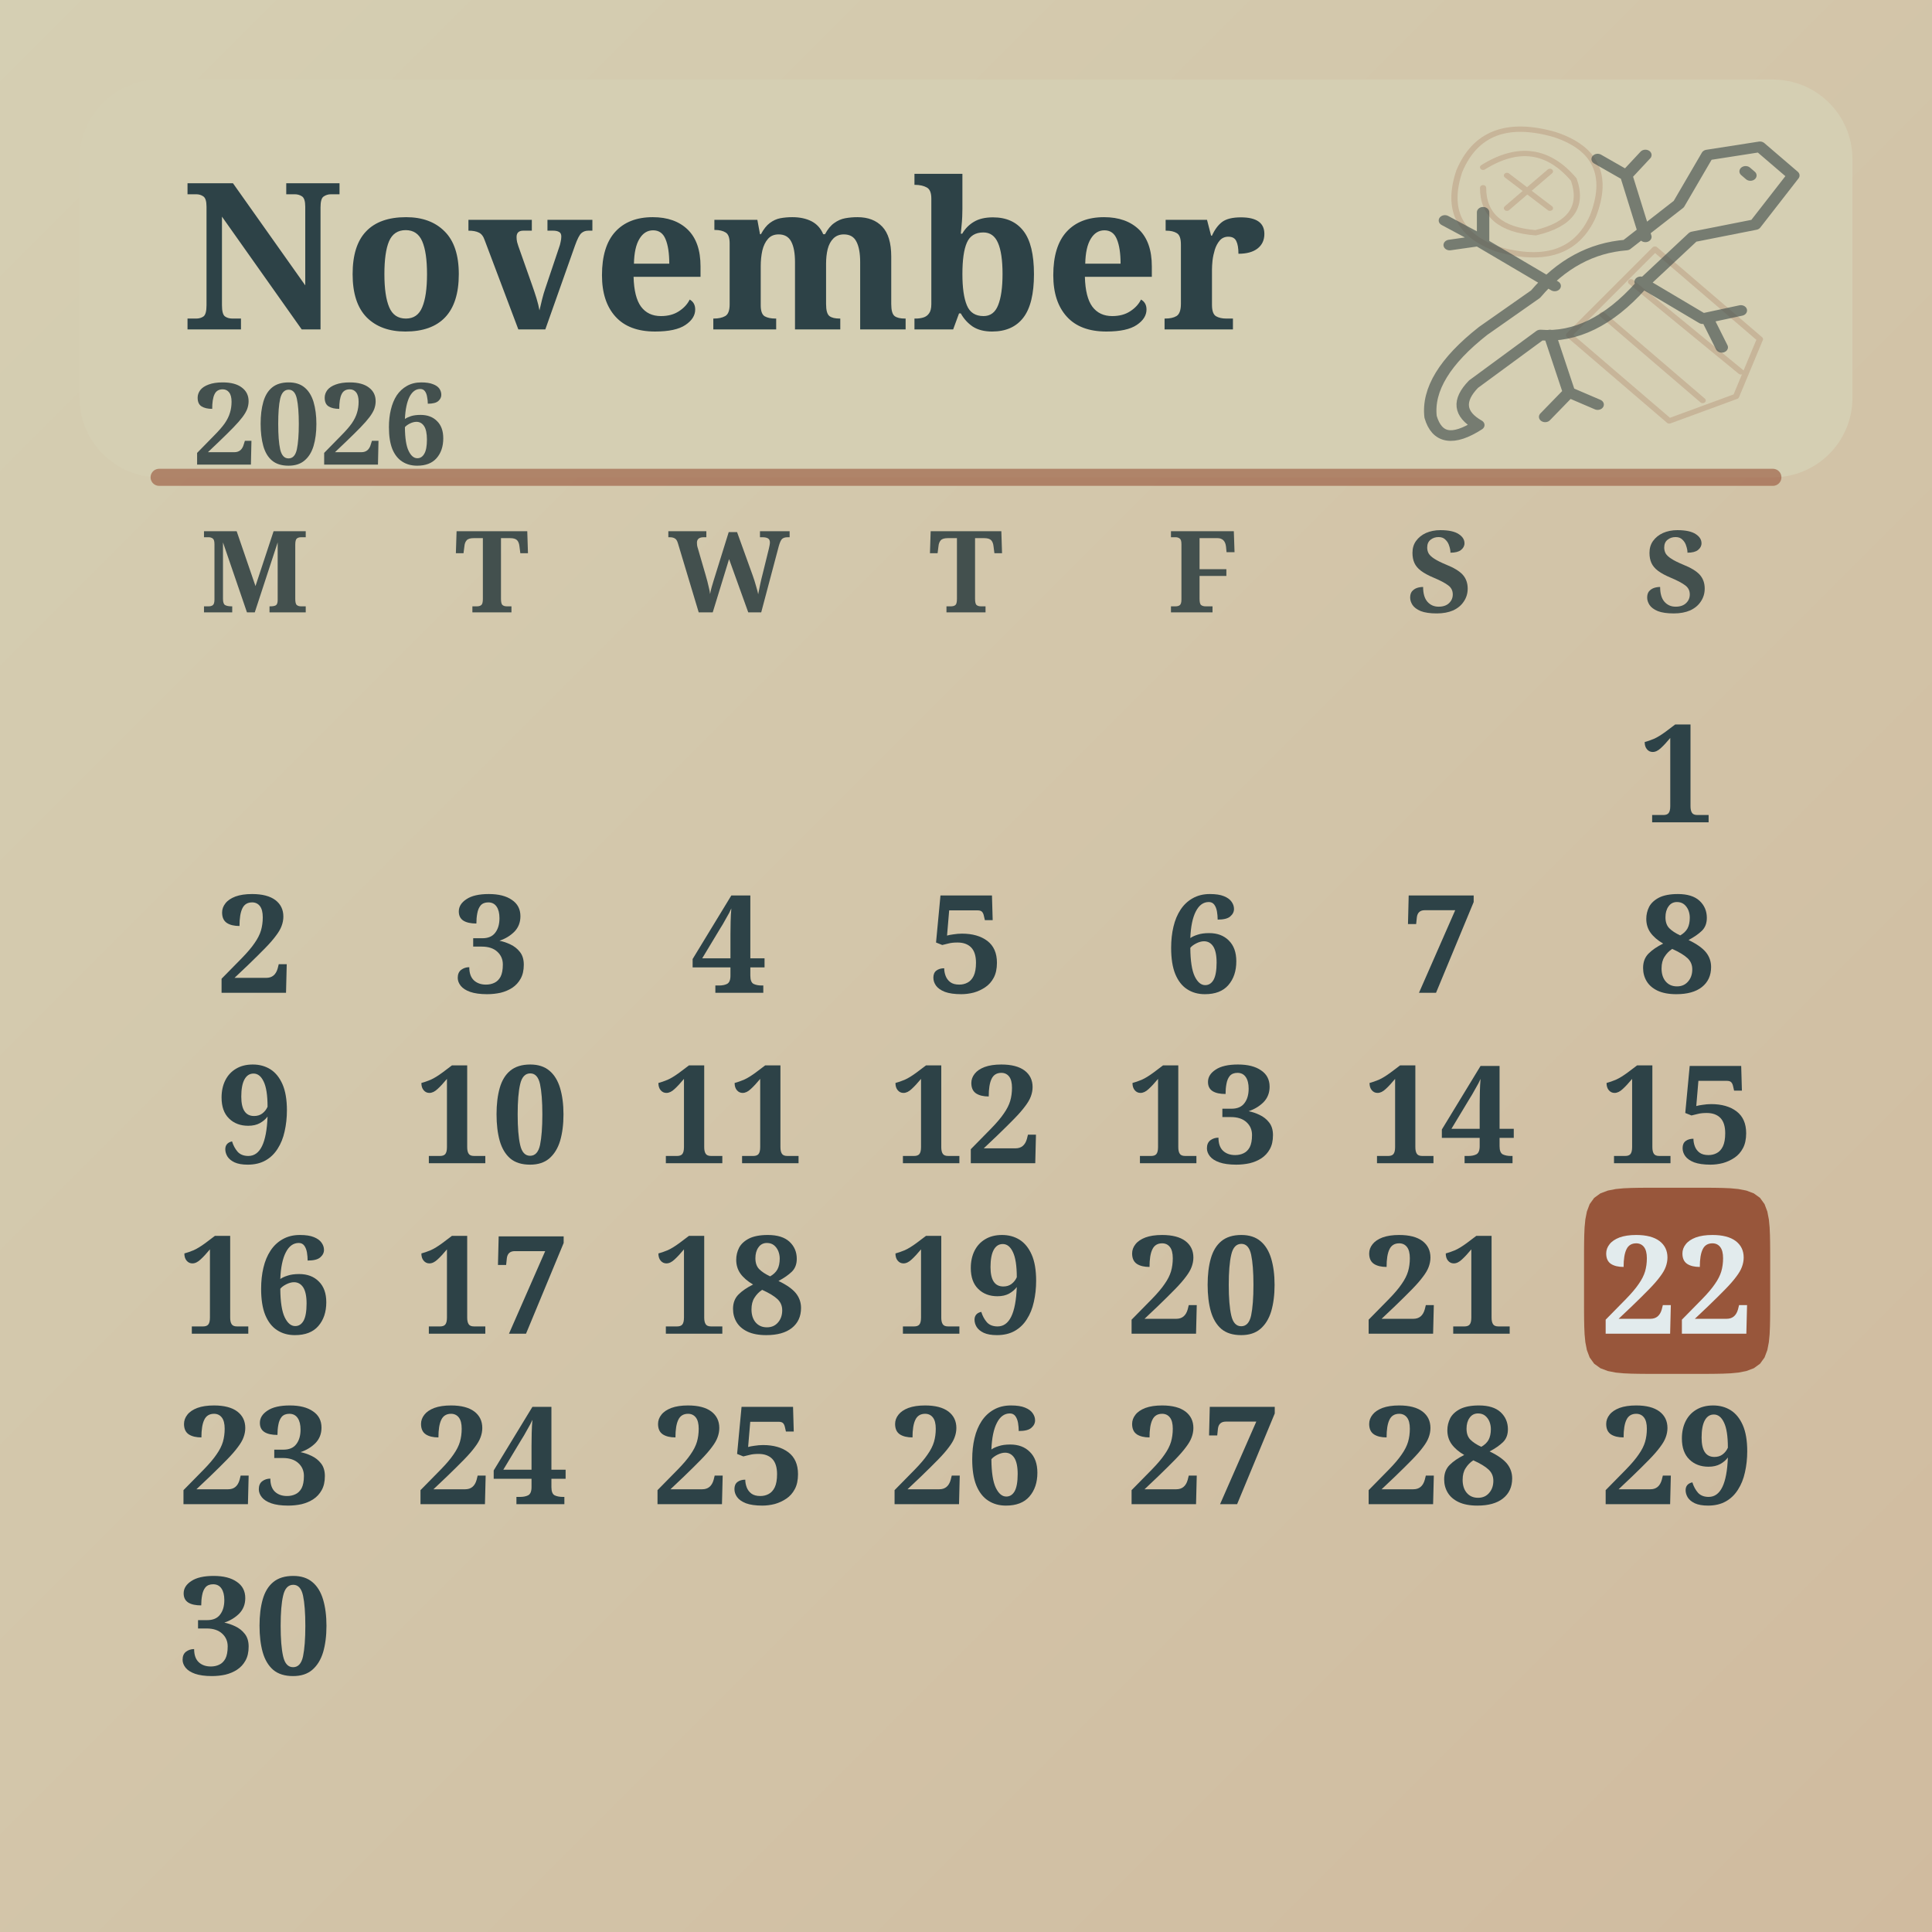
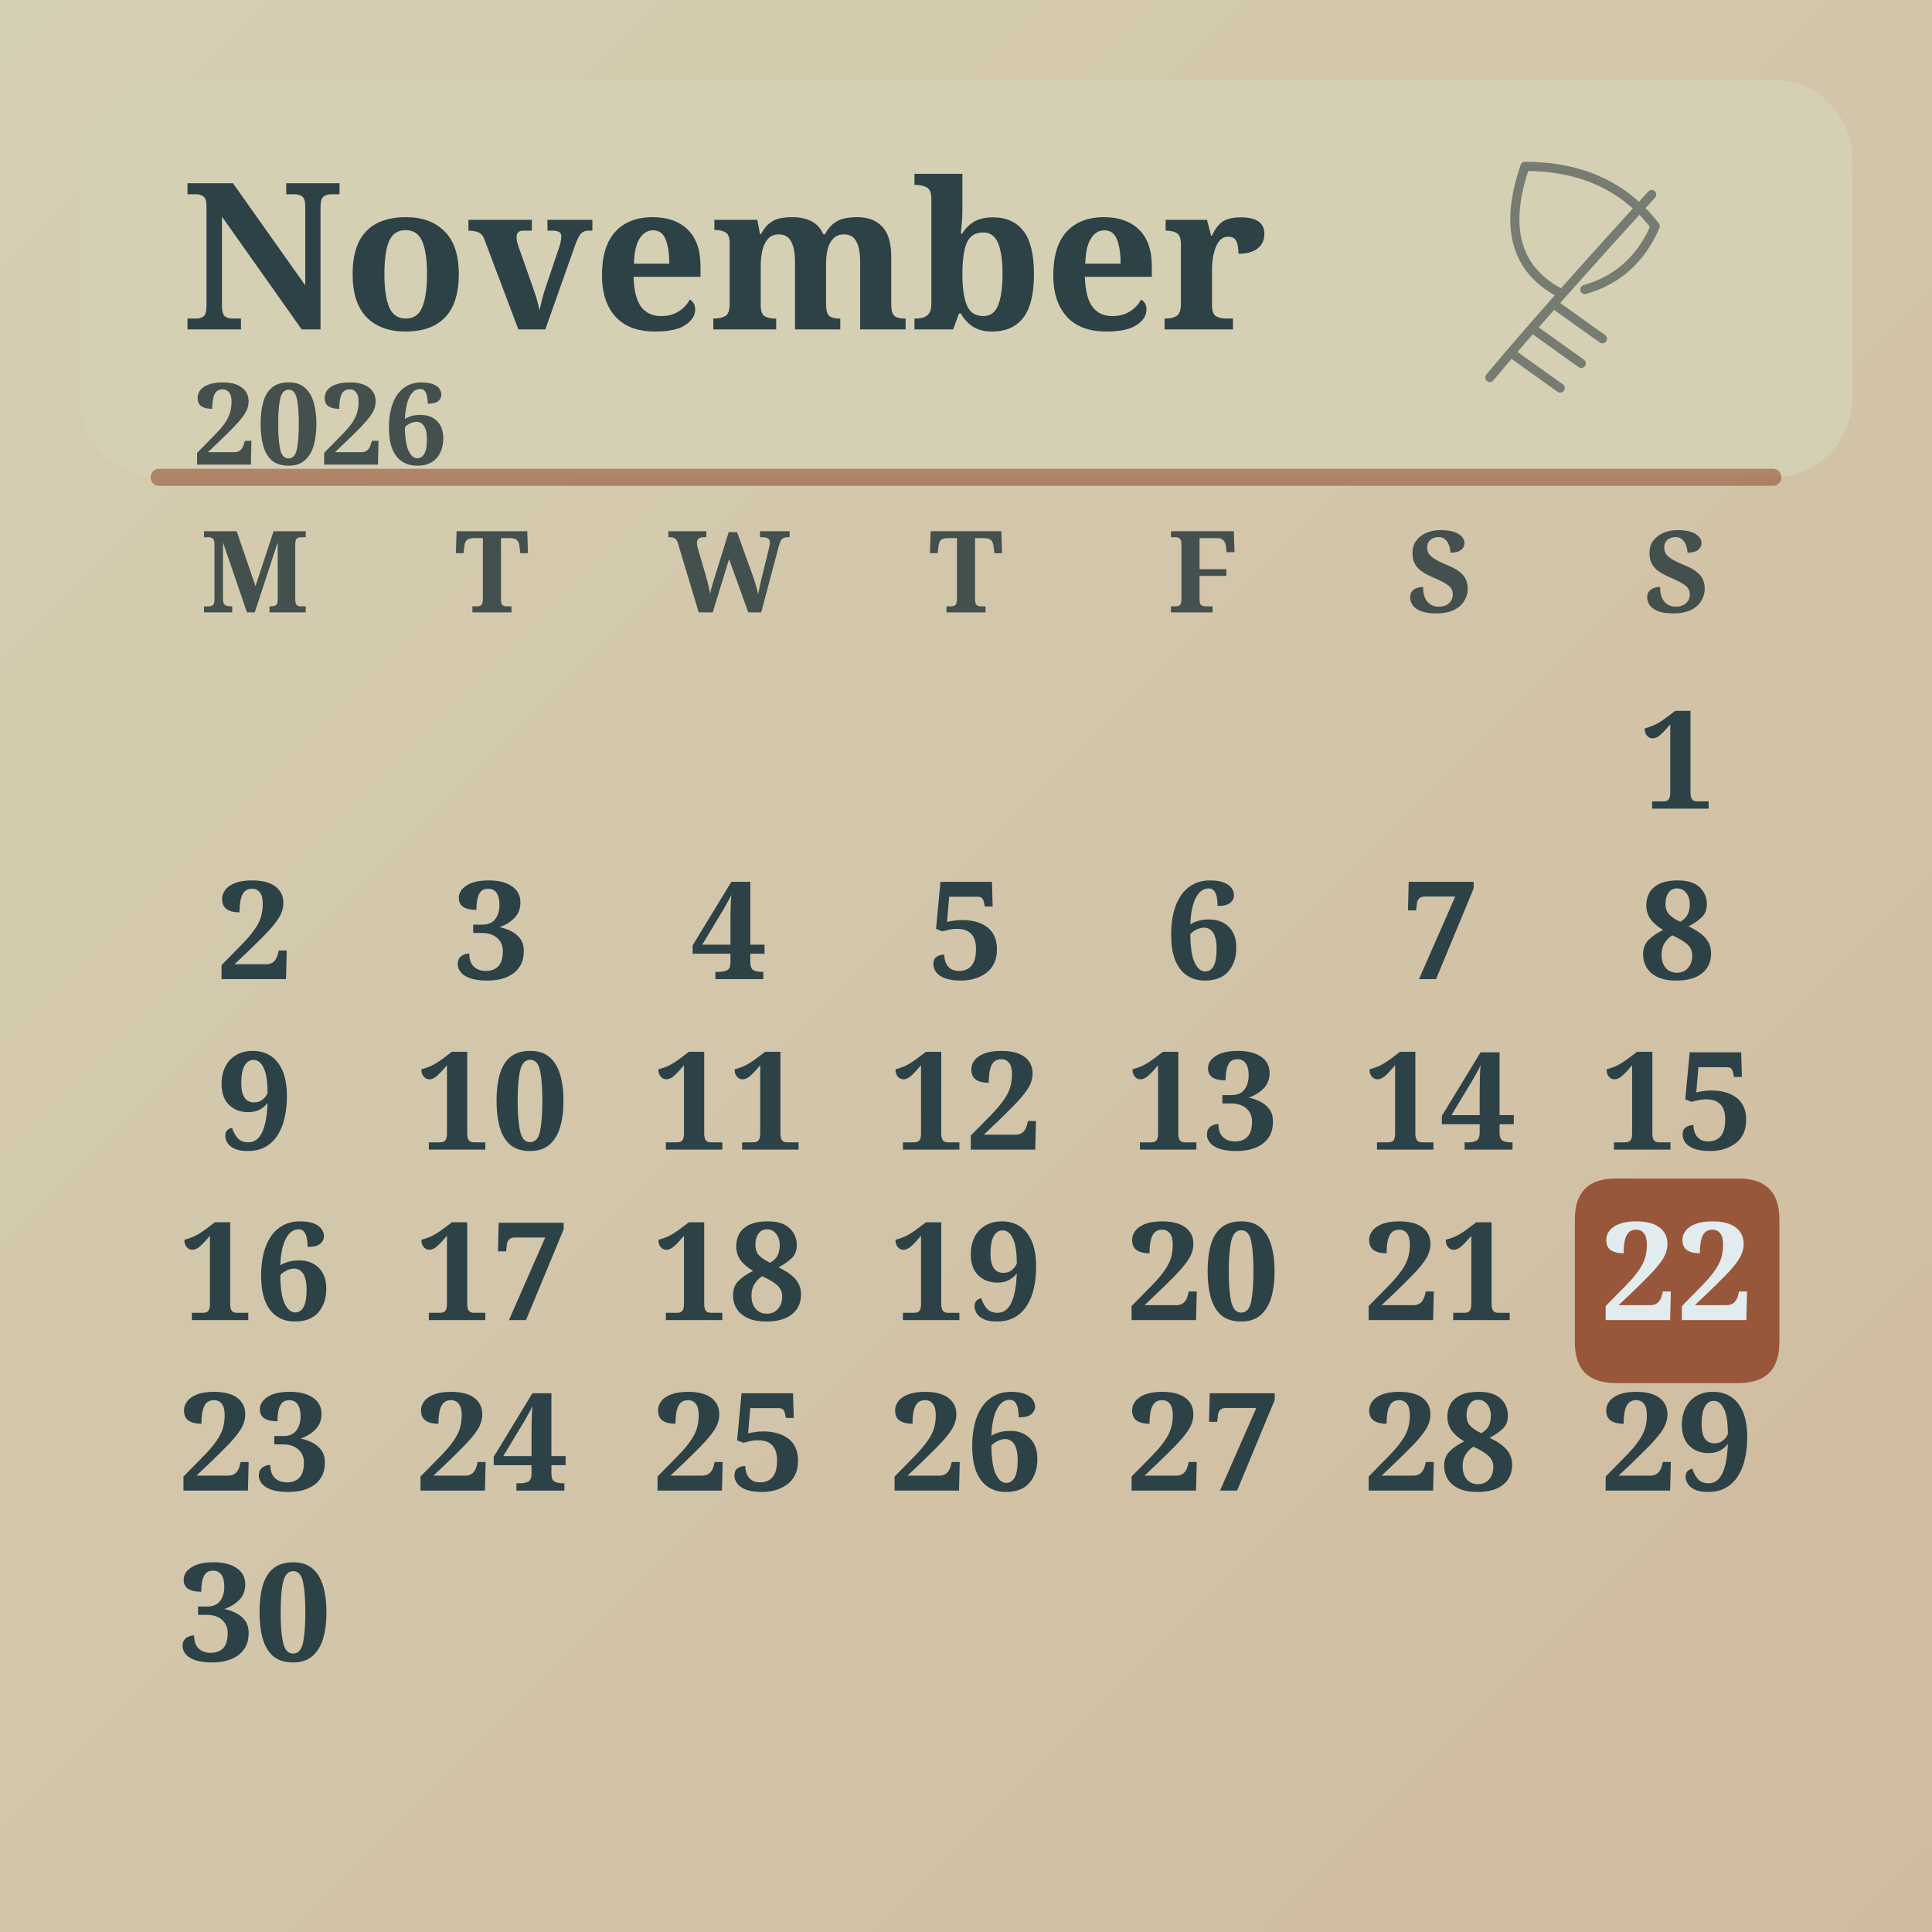
<svg xmlns="http://www.w3.org/2000/svg" width="170" height="170" viewBox="0 0 170 170">
  <defs>
    <linearGradient id="paint" x1="0" y1="0" x2="1" y2="1">
      <stop stop-color="#D5CFB3" />
      <stop offset="1" stop-color="#D0BB9F" />
    </linearGradient>
  </defs>
  <rect width="170" height="170" fill="url(#paint)" />
  <g font-family="Georgia,serif" style="font-variant-numeric:tabular-nums">
    <rect x="7" y="7" width="156" height="35" rx="7" fill="#D5CFB3" opacity="1" />
    <line x1="14" y1="42" x2="156" y2="42" stroke="#98563B" opacity="0.62" stroke-width="1.5" stroke-linecap="round" />
-     <path d="M 20 28 Q 25 14 40 19 Q 53 24 48 39 Q 43 52 28 47 Q 16 42 20 28 Z M 25 27 Q 36 19 44 30 Q 47 40 36 43 Q 25 42 25 32 M 61 47 L 83 69 L 78 83 L 64 89 L 43 68 Z M 50 63 L 71 84 M 56 55 L 79 77 M 30 29 L 39 37 M 39 28 L 30 37" transform="translate(120 5) scale(0.42 0.36)" fill="none" stroke="#98563B" stroke-width="1.3" stroke-linecap="round" stroke-linejoin="round" opacity="0.22" />
-     <path d="M 25 67 Q 13 78 14 88 Q 16 96 24 90 Q 18 86 23 80 L 37 68 Q 48 69 58 56 L 69 44 L 82 41 L 90 29 L 83 22 L 72 24 L 66 36 L 55 46 Q 44 47 36 58 L 25 67 M 40 56 L 24 45 L 18 46 M 25 45 L 25 38 M 25 45 L 17 40 M 59 44 L 55 29 L 59 24 M 55 29 L 49 25 M 58 55 L 71 64 L 79 62 M 72 64 L 75 71 M 39 68 L 43 82 L 49 85 M 43 82 L 38 88 M 80 28 L 81 29" transform="translate(120 5) scale(0.42 0.36)" fill="none" stroke="#43504E" stroke-width="2.6" stroke-linecap="round" stroke-linejoin="round" opacity="0.65" />
+     <path d="M 18 83 Q 33 65 64 31 M 38 59 Q 19 49 28 23 Q 52 23 65 40 Q 59 54 45 58 M 24 76 L 38 86 M 30 69 L 44 79 M 36 62 L 50 72" transform="translate(125.52 7.52) scale(0.3096 0.3096)" fill="none" stroke="#43504E" stroke-width="2.6" stroke-linecap="round" stroke-linejoin="round" opacity="0.65" />
    <text x="16" y="22" font-size="18" font-weight="700" fill="#2D4247" text-anchor="start" dominant-baseline="central" alignment-baseline="central">November</text>
    <text x="17" y="37" font-size="10" font-weight="600" fill="#43504E" text-anchor="start" dominant-baseline="central" alignment-baseline="central">2026</text>
    <text x="22.429" y="50" font-size="10" font-weight="600" fill="#43504E" text-anchor="middle" dominant-baseline="central" alignment-baseline="central">M</text>
    <text x="43.286" y="50" font-size="10" font-weight="600" fill="#43504E" text-anchor="middle" dominant-baseline="central" alignment-baseline="central">T</text>
    <text x="64.143" y="50" font-size="10" font-weight="600" fill="#43504E" text-anchor="middle" dominant-baseline="central" alignment-baseline="central">W</text>
    <text x="85" y="50" font-size="10" font-weight="600" fill="#43504E" text-anchor="middle" dominant-baseline="central" alignment-baseline="central">T</text>
    <text x="105.857" y="50" font-size="10" font-weight="600" fill="#43504E" text-anchor="middle" dominant-baseline="central" alignment-baseline="central">F</text>
    <text x="126.714" y="50" font-size="10" font-weight="600" fill="#43504E" text-anchor="middle" dominant-baseline="central" alignment-baseline="central">S</text>
    <text x="147.571" y="50" font-size="10" font-weight="600" fill="#43504E" text-anchor="middle" dominant-baseline="central" alignment-baseline="central">S</text>
-     <text x="147.571" y="67.7" font-size="12" font-weight="550" fill="#2D4247" text-anchor="middle" dominant-baseline="central" alignment-baseline="central">1</text>
-     <text x="22.429" y="82.7" font-size="12" font-weight="550" fill="#2D4247" text-anchor="middle" dominant-baseline="central" alignment-baseline="central">2</text>
-     <text x="43.286" y="82.7" font-size="12" font-weight="550" fill="#2D4247" text-anchor="middle" dominant-baseline="central" alignment-baseline="central">3</text>
-     <text x="64.143" y="82.7" font-size="12" font-weight="550" fill="#2D4247" text-anchor="middle" dominant-baseline="central" alignment-baseline="central">4</text>
-     <text x="85" y="82.7" font-size="12" font-weight="550" fill="#2D4247" text-anchor="middle" dominant-baseline="central" alignment-baseline="central">5</text>
-     <text x="105.857" y="82.7" font-size="12" font-weight="550" fill="#2D4247" text-anchor="middle" dominant-baseline="central" alignment-baseline="central">6</text>
-     <text x="126.714" y="82.7" font-size="12" font-weight="550" fill="#2D4247" text-anchor="middle" dominant-baseline="central" alignment-baseline="central">7</text>
-     <text x="147.571" y="82.7" font-size="12" font-weight="550" fill="#2D4247" text-anchor="middle" dominant-baseline="central" alignment-baseline="central">8</text>
-     <text x="22.429" y="97.7" font-size="12" font-weight="550" fill="#2D4247" text-anchor="middle" dominant-baseline="central" alignment-baseline="central">9</text>
-     <text x="43.286" y="97.7" font-size="12" font-weight="550" fill="#2D4247" text-anchor="middle" dominant-baseline="central" alignment-baseline="central">10</text>
-     <text x="64.143" y="97.7" font-size="12" font-weight="550" fill="#2D4247" text-anchor="middle" dominant-baseline="central" alignment-baseline="central">11</text>
-     <text x="85" y="97.7" font-size="12" font-weight="550" fill="#2D4247" text-anchor="middle" dominant-baseline="central" alignment-baseline="central">12</text>
-     <text x="105.857" y="97.7" font-size="12" font-weight="550" fill="#2D4247" text-anchor="middle" dominant-baseline="central" alignment-baseline="central">13</text>
-     <text x="126.714" y="97.7" font-size="12" font-weight="550" fill="#2D4247" text-anchor="middle" dominant-baseline="central" alignment-baseline="central">14</text>
-     <text x="147.571" y="97.7" font-size="12" font-weight="550" fill="#2D4247" text-anchor="middle" dominant-baseline="central" alignment-baseline="central">15</text>
-     <text x="22.429" y="112.7" font-size="12" font-weight="550" fill="#2D4247" text-anchor="middle" dominant-baseline="central" alignment-baseline="central">16</text>
-     <text x="43.286" y="112.7" font-size="12" font-weight="550" fill="#2D4247" text-anchor="middle" dominant-baseline="central" alignment-baseline="central">17</text>
-     <text x="64.143" y="112.7" font-size="12" font-weight="550" fill="#2D4247" text-anchor="middle" dominant-baseline="central" alignment-baseline="central">18</text>
-     <text x="85" y="112.7" font-size="12" font-weight="550" fill="#2D4247" text-anchor="middle" dominant-baseline="central" alignment-baseline="central">19</text>
-     <text x="105.857" y="112.7" font-size="12" font-weight="550" fill="#2D4247" text-anchor="middle" dominant-baseline="central" alignment-baseline="central">20</text>
-     <text x="126.714" y="112.7" font-size="12" font-weight="550" fill="#2D4247" text-anchor="middle" dominant-baseline="central" alignment-baseline="central">21</text>
-     <path d="M 95.5 50 L 95.5 52.98 L 95.5 55.99 L 95.5 59.05 L 95.5 62.19 L 95.49 65.44 L 95.46 68.83 L 95.39 72.38 L 95.23 76.11 L 94.86 79.97 L 94.11 83.85 L 92.74 87.49 L 90.54 90.54 L 87.49 92.74 L 83.85 94.11 L 79.97 94.86 L 76.11 95.23 L 72.38 95.39 L 68.83 95.46 L 65.44 95.49 L 62.19 95.5 L 59.05 95.5 L 55.99 95.5 L 52.98 95.5 L 50 95.5 L 47.02 95.5 L 44.01 95.5 L 40.95 95.5 L 37.81 95.5 L 34.56 95.49 L 31.17 95.46 L 27.62 95.39 L 23.89 95.23 L 20.03 94.86 L 16.15 94.11 L 12.51 92.74 L 9.46 90.54 L 7.26 87.49 L 5.89 83.85 L 5.14 79.97 L 4.77 76.11 L 4.61 72.38 L 4.54 68.83 L 4.51 65.44 L 4.5 62.19 L 4.5 59.05 L 4.5 55.99 L 4.5 52.98 L 4.5 50 L 4.5 47.02 L 4.5 44.01 L 4.5 40.95 L 4.5 37.81 L 4.51 34.56 L 4.54 31.17 L 4.61 27.62 L 4.77 23.89 L 5.14 20.03 L 5.89 16.15 L 7.26 12.51 L 9.46 9.46 L 12.51 7.26 L 16.15 5.89 L 20.03 5.14 L 23.89 4.77 L 27.62 4.61 L 31.17 4.54 L 34.56 4.51 L 37.81 4.5 L 40.95 4.5 L 44.01 4.5 L 47.02 4.5 L 50 4.5 L 52.98 4.5 L 55.99 4.5 L 59.05 4.5 L 62.19 4.5 L 65.44 4.51 L 68.83 4.54 L 72.38 4.61 L 76.11 4.77 L 79.97 5.14 L 83.85 5.89 L 87.49 7.26 L 90.54 9.46 L 92.74 12.51 L 94.11 16.15 L 94.86 20.03 L 95.23 23.89 L 95.39 27.62 L 95.46 31.17 L 95.49 34.56 L 95.5 37.81 L 95.5 40.95 L 95.5 44.01 L 95.5 47.02 Z" transform="translate(138.5714 103.7) scale(0.18 0.18)" fill="#98563B" opacity="1" />
-     <text x="147.571" y="112.7" font-size="12" font-weight="700" fill="#E2EBED" text-anchor="middle" dominant-baseline="central" alignment-baseline="central">22</text>
-     <text x="22.429" y="127.7" font-size="12" font-weight="550" fill="#2D4247" text-anchor="middle" dominant-baseline="central" alignment-baseline="central">23</text>
-     <text x="43.286" y="127.7" font-size="12" font-weight="550" fill="#2D4247" text-anchor="middle" dominant-baseline="central" alignment-baseline="central">24</text>
-     <text x="64.143" y="127.7" font-size="12" font-weight="550" fill="#2D4247" text-anchor="middle" dominant-baseline="central" alignment-baseline="central">25</text>
-     <text x="85" y="127.7" font-size="12" font-weight="550" fill="#2D4247" text-anchor="middle" dominant-baseline="central" alignment-baseline="central">26</text>
-     <text x="105.857" y="127.7" font-size="12" font-weight="550" fill="#2D4247" text-anchor="middle" dominant-baseline="central" alignment-baseline="central">27</text>
-     <text x="126.714" y="127.7" font-size="12" font-weight="550" fill="#2D4247" text-anchor="middle" dominant-baseline="central" alignment-baseline="central">28</text>
-     <text x="147.571" y="127.7" font-size="12" font-weight="550" fill="#2D4247" text-anchor="middle" dominant-baseline="central" alignment-baseline="central">29</text>
-     <text x="22.429" y="142.7" font-size="12" font-weight="550" fill="#2D4247" text-anchor="middle" dominant-baseline="central" alignment-baseline="central">30</text>
+     <text x="147.571" y="66.5" font-size="12" font-weight="550" fill="#2D4247" text-anchor="middle" dominant-baseline="central" alignment-baseline="central">1</text>
+     <text x="22.429" y="81.5" font-size="12" font-weight="550" fill="#2D4247" text-anchor="middle" dominant-baseline="central" alignment-baseline="central">2</text>
+     <text x="43.286" y="81.5" font-size="12" font-weight="550" fill="#2D4247" text-anchor="middle" dominant-baseline="central" alignment-baseline="central">3</text>
+     <text x="64.143" y="81.5" font-size="12" font-weight="550" fill="#2D4247" text-anchor="middle" dominant-baseline="central" alignment-baseline="central">4</text>
+     <text x="85" y="81.5" font-size="12" font-weight="550" fill="#2D4247" text-anchor="middle" dominant-baseline="central" alignment-baseline="central">5</text>
+     <text x="105.857" y="81.5" font-size="12" font-weight="550" fill="#2D4247" text-anchor="middle" dominant-baseline="central" alignment-baseline="central">6</text>
+     <text x="126.714" y="81.5" font-size="12" font-weight="550" fill="#2D4247" text-anchor="middle" dominant-baseline="central" alignment-baseline="central">7</text>
+     <text x="147.571" y="81.5" font-size="12" font-weight="550" fill="#2D4247" text-anchor="middle" dominant-baseline="central" alignment-baseline="central">8</text>
+     <text x="22.429" y="96.5" font-size="12" font-weight="550" fill="#2D4247" text-anchor="middle" dominant-baseline="central" alignment-baseline="central">9</text>
+     <text x="43.286" y="96.5" font-size="12" font-weight="550" fill="#2D4247" text-anchor="middle" dominant-baseline="central" alignment-baseline="central">10</text>
+     <text x="64.143" y="96.5" font-size="12" font-weight="550" fill="#2D4247" text-anchor="middle" dominant-baseline="central" alignment-baseline="central">11</text>
+     <text x="85" y="96.5" font-size="12" font-weight="550" fill="#2D4247" text-anchor="middle" dominant-baseline="central" alignment-baseline="central">12</text>
+     <text x="105.857" y="96.5" font-size="12" font-weight="550" fill="#2D4247" text-anchor="middle" dominant-baseline="central" alignment-baseline="central">13</text>
+     <text x="126.714" y="96.5" font-size="12" font-weight="550" fill="#2D4247" text-anchor="middle" dominant-baseline="central" alignment-baseline="central">14</text>
+     <text x="147.571" y="96.5" font-size="12" font-weight="550" fill="#2D4247" text-anchor="middle" dominant-baseline="central" alignment-baseline="central">15</text>
+     <text x="22.429" y="111.5" font-size="12" font-weight="550" fill="#2D4247" text-anchor="middle" dominant-baseline="central" alignment-baseline="central">16</text>
+     <text x="43.286" y="111.5" font-size="12" font-weight="550" fill="#2D4247" text-anchor="middle" dominant-baseline="central" alignment-baseline="central">17</text>
+     <text x="64.143" y="111.5" font-size="12" font-weight="550" fill="#2D4247" text-anchor="middle" dominant-baseline="central" alignment-baseline="central">18</text>
+     <text x="85" y="111.5" font-size="12" font-weight="550" fill="#2D4247" text-anchor="middle" dominant-baseline="central" alignment-baseline="central">19</text>
+     <text x="105.857" y="111.5" font-size="12" font-weight="550" fill="#2D4247" text-anchor="middle" dominant-baseline="central" alignment-baseline="central">20</text>
+     <text x="126.714" y="111.5" font-size="12" font-weight="550" fill="#2D4247" text-anchor="middle" dominant-baseline="central" alignment-baseline="central">21</text>
+     <path d="M 20 0 L 80 0 Q 100 0 100 20 L 100 80 Q 100 100 80 100 L 20 100 Q 0 100 0 80 L 0 20 Q 0 0 20 0 Z" transform="translate(138.5714 103.7) scale(0.18 0.18)" fill="#98563B" opacity="1" />
+     <text x="147.571" y="111.5" font-size="12" font-weight="700" fill="#E2EBED" text-anchor="middle" dominant-baseline="central" alignment-baseline="central">22</text>
+     <text x="22.429" y="126.5" font-size="12" font-weight="550" fill="#2D4247" text-anchor="middle" dominant-baseline="central" alignment-baseline="central">23</text>
+     <text x="43.286" y="126.5" font-size="12" font-weight="550" fill="#2D4247" text-anchor="middle" dominant-baseline="central" alignment-baseline="central">24</text>
+     <text x="64.143" y="126.5" font-size="12" font-weight="550" fill="#2D4247" text-anchor="middle" dominant-baseline="central" alignment-baseline="central">25</text>
+     <text x="85" y="126.5" font-size="12" font-weight="550" fill="#2D4247" text-anchor="middle" dominant-baseline="central" alignment-baseline="central">26</text>
+     <text x="105.857" y="126.5" font-size="12" font-weight="550" fill="#2D4247" text-anchor="middle" dominant-baseline="central" alignment-baseline="central">27</text>
+     <text x="126.714" y="126.5" font-size="12" font-weight="550" fill="#2D4247" text-anchor="middle" dominant-baseline="central" alignment-baseline="central">28</text>
+     <text x="147.571" y="126.5" font-size="12" font-weight="550" fill="#2D4247" text-anchor="middle" dominant-baseline="central" alignment-baseline="central">29</text>
+     <text x="22.429" y="141.5" font-size="12" font-weight="550" fill="#2D4247" text-anchor="middle" dominant-baseline="central" alignment-baseline="central">30</text>
  </g>
</svg>
